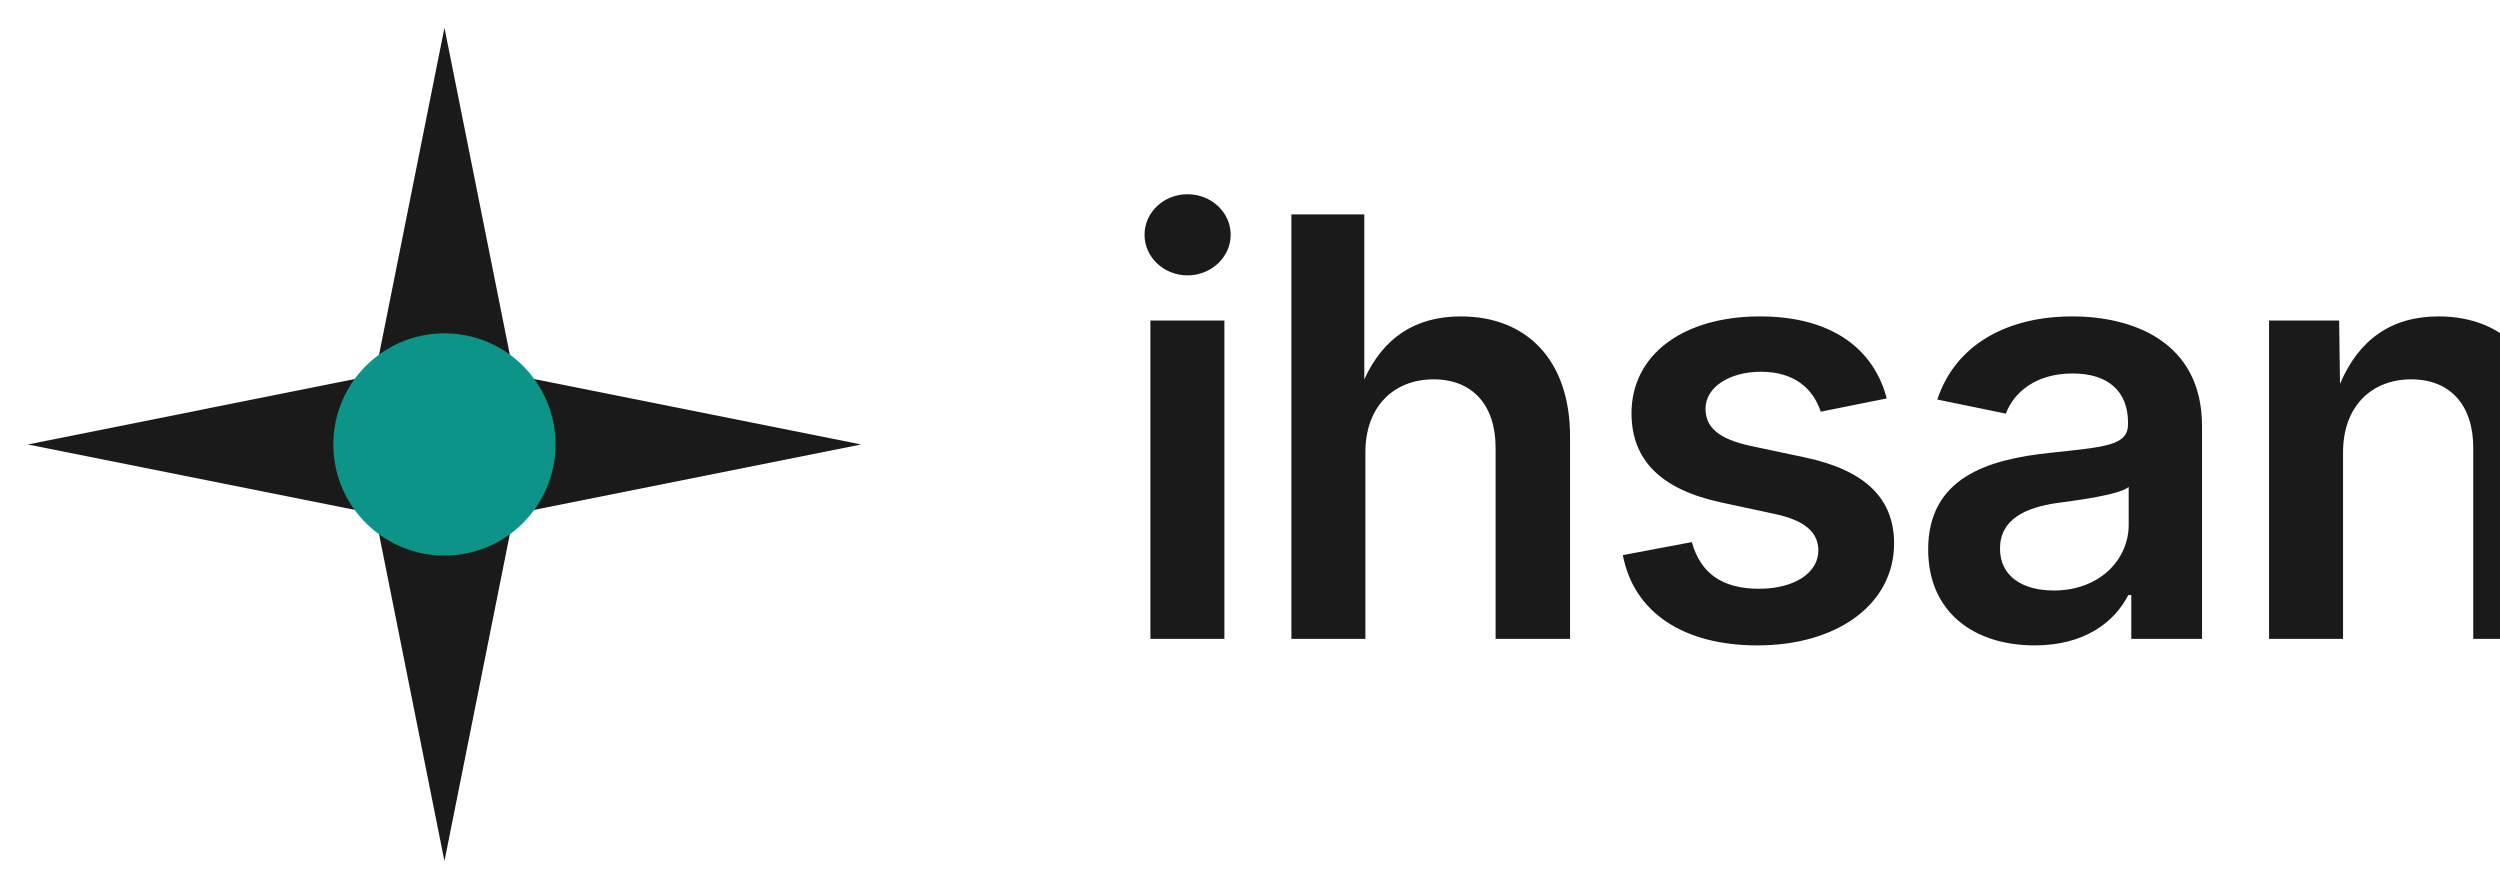
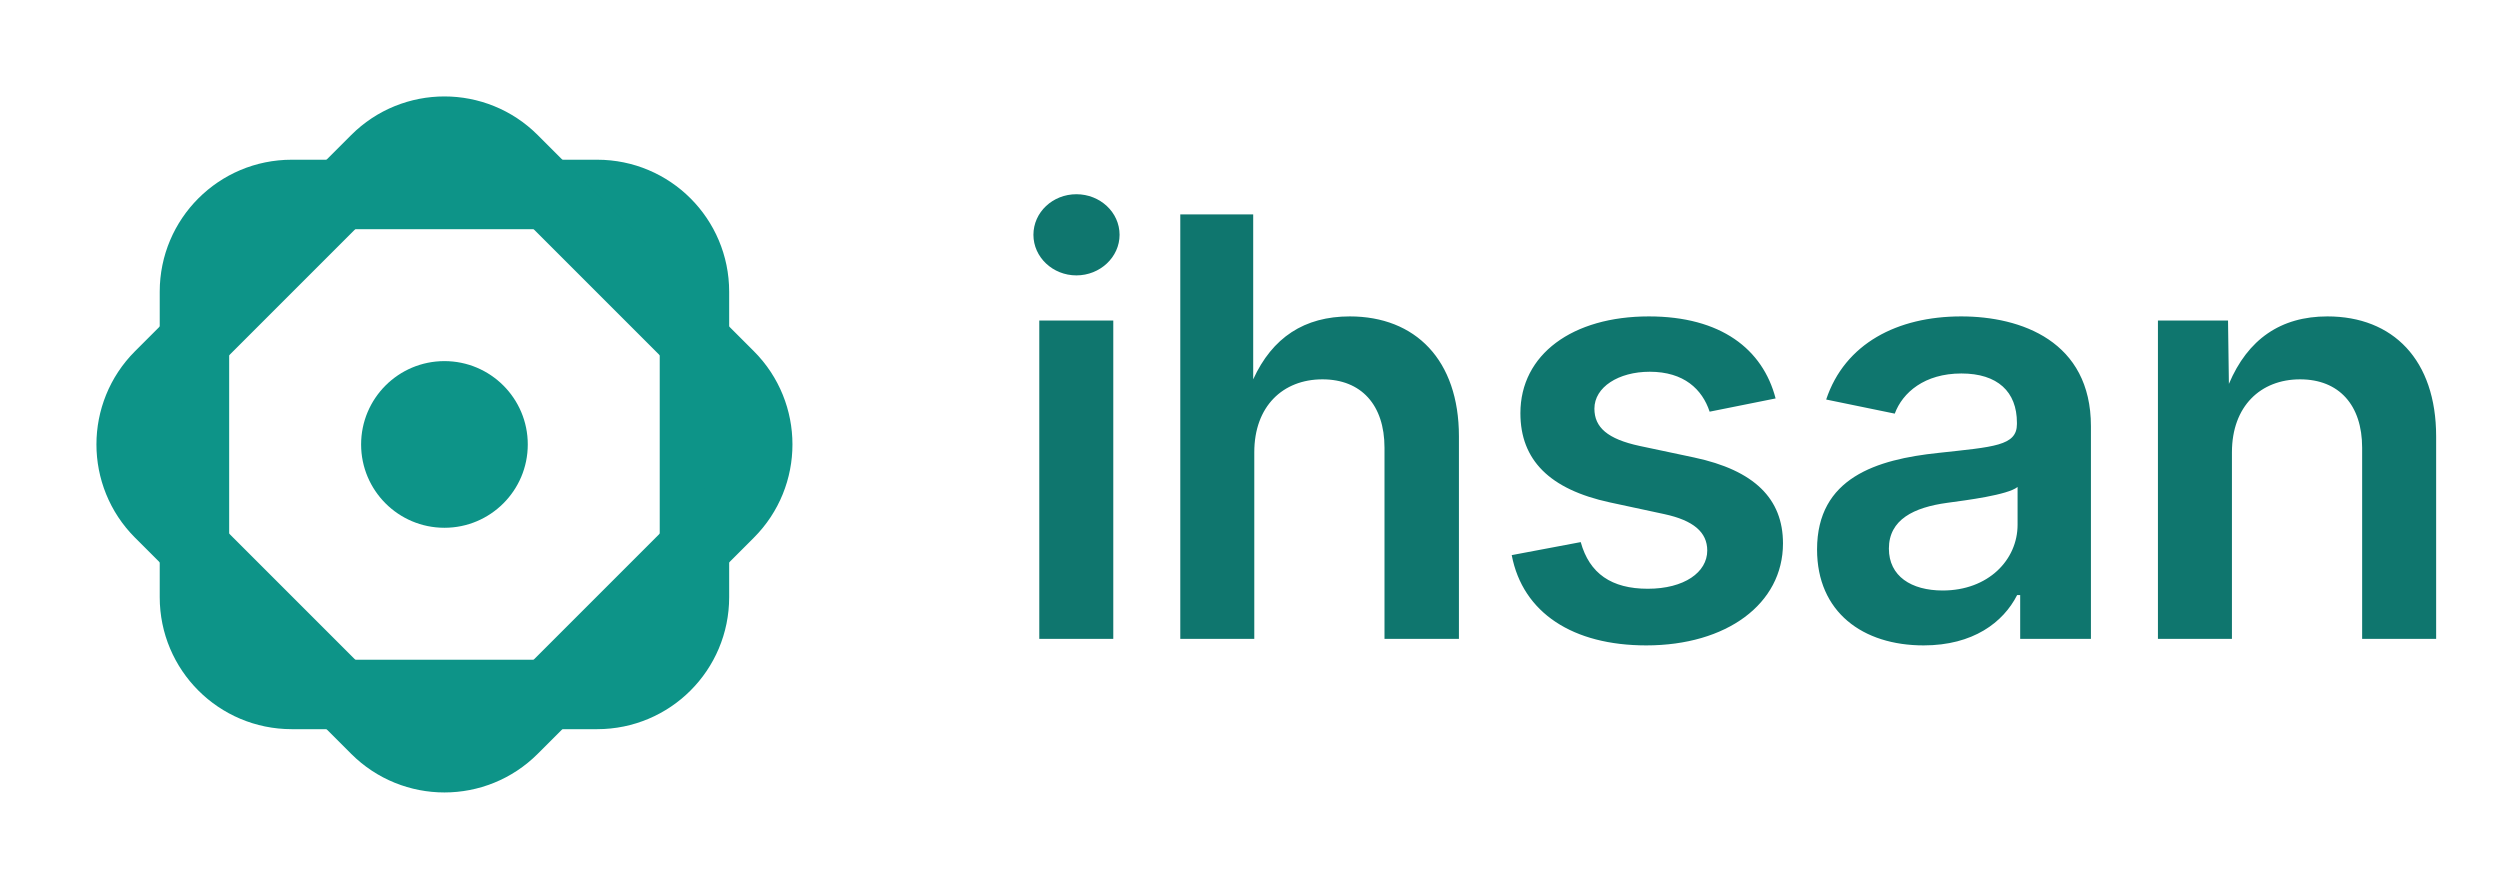
<svg xmlns="http://www.w3.org/2000/svg" viewBox="0 0 180 64" width="180" height="64" fill="none">
  <g>
-     <path d="M32 2L37 27L62 32L37 37L32 62L27 37L2 32L27 27L32 2Z" fill="#1a1a1a" />
-     <circle cx="32" cy="32" r="8" fill="#0d9488" />
+     <rect x="14" y="14" width="36" height="36" rx="7" stroke="#0d9488" stroke-width="5" />
+     <rect x="14" y="14" width="36" height="36" rx="7" stroke="#0d9488" stroke-width="5" transform="rotate(45 32 32)" />
+     <circle cx="32" cy="32" r="6" fill="#0d9488" />
  </g>
-   <text x="80" y="46" font-family="Inter, ui-sans-serif, system-ui, sans-serif" font-size="42" font-weight="600" fill="#1a1a1a" letter-spacing="-0.02em">ihsan</text>
+   <text x="72" y="46" font-family="Inter, ui-sans-serif, system-ui, sans-serif" font-size="42" font-weight="600" fill="#0f766e" letter-spacing="-0.02em">ihsan</text>
</svg>
